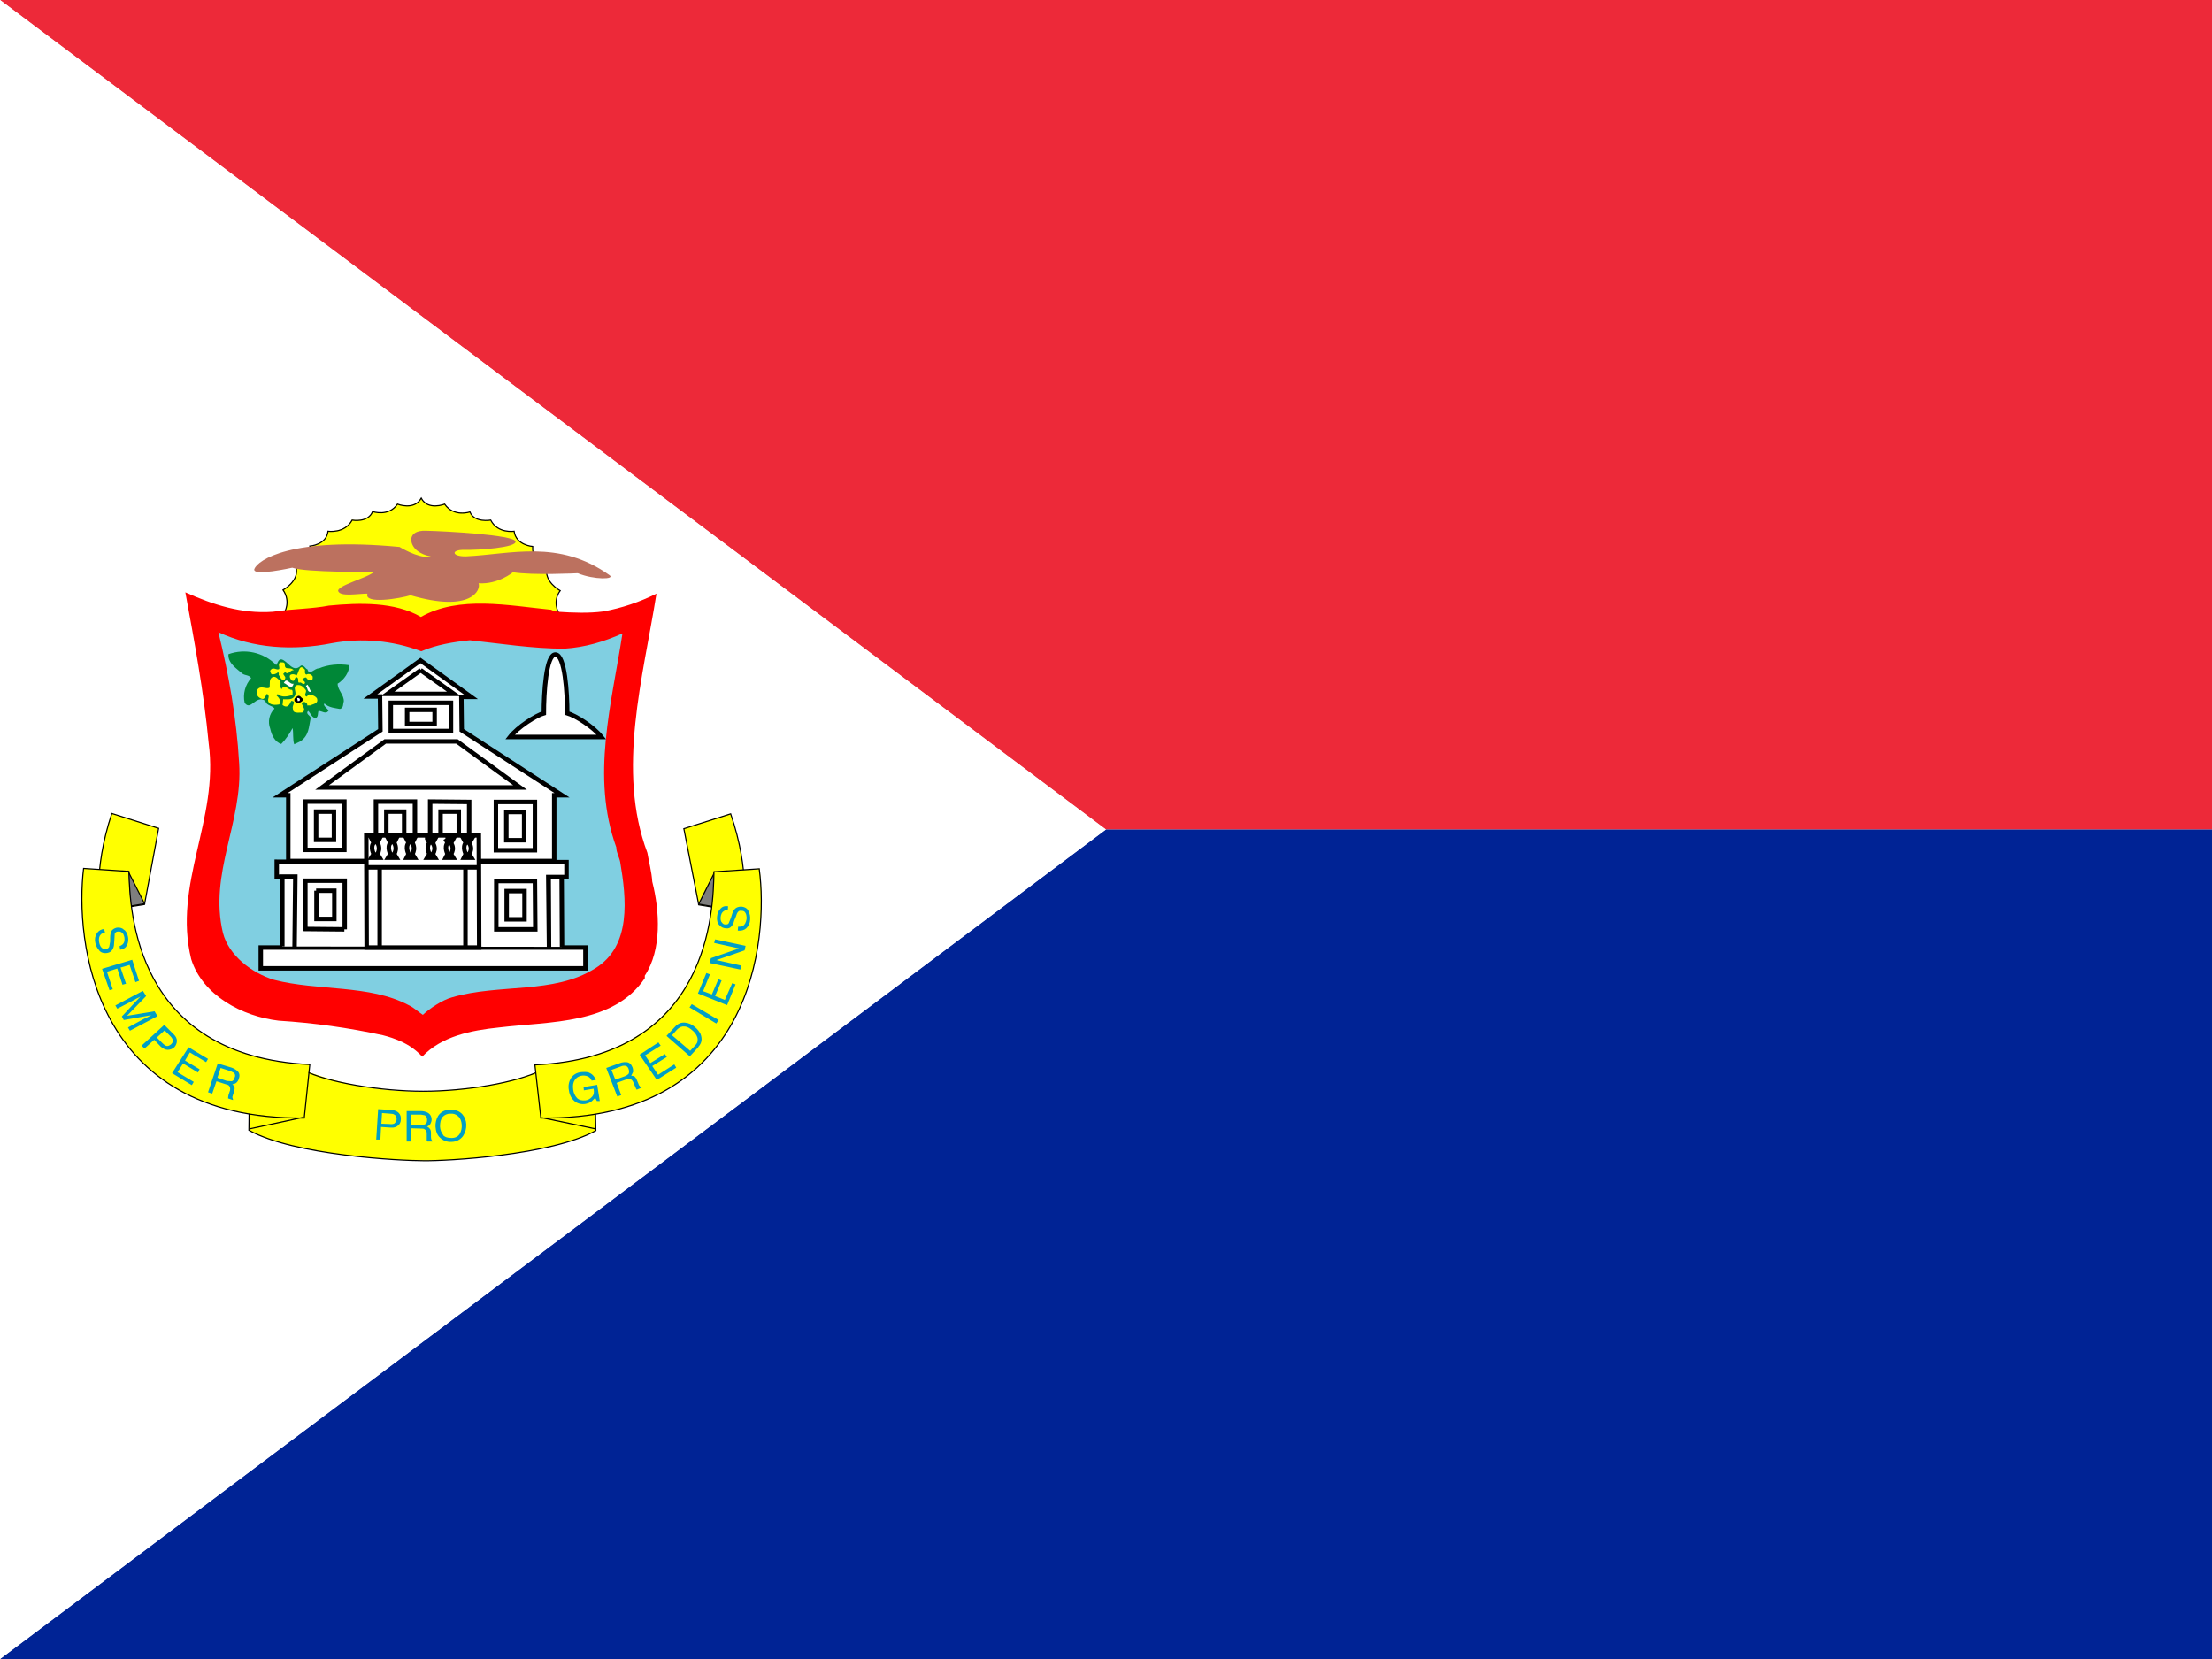
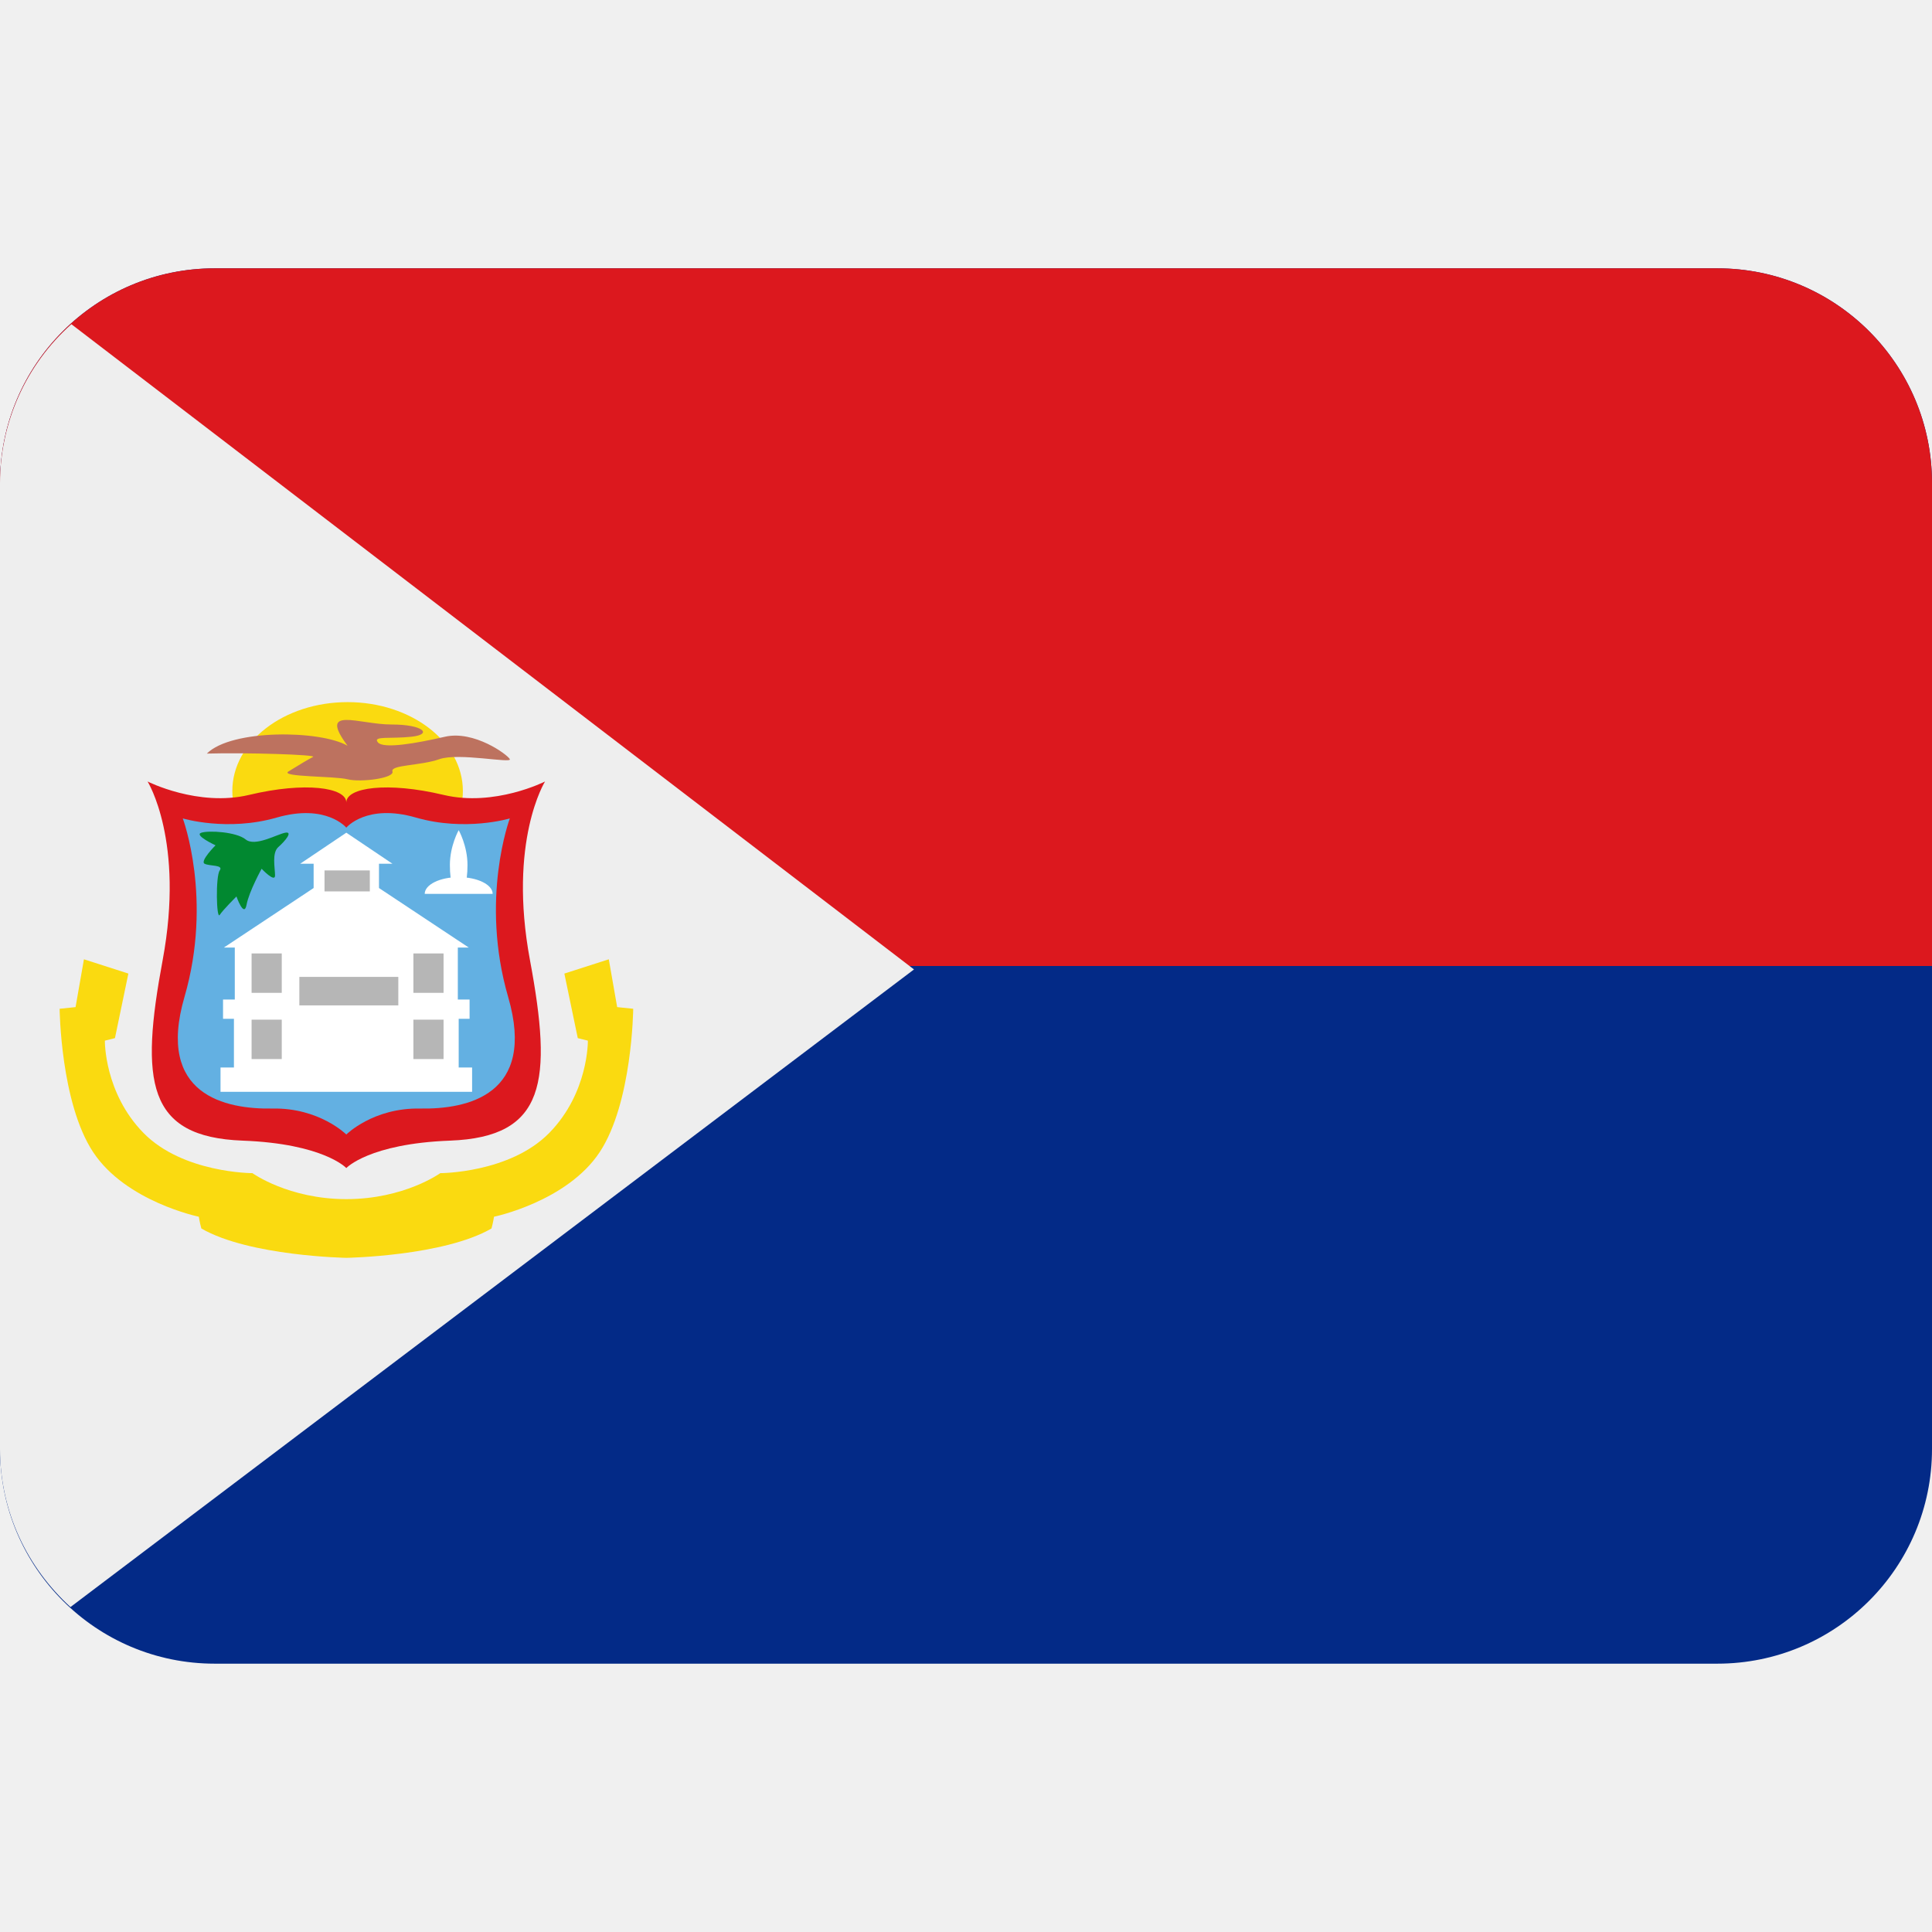
- <svg xmlns="http://www.w3.org/2000/svg" viewBox="0 0 640 480">
-   <clipPath id="a">
-     <path d="m0 0h682.7v512h-682.7z" />
-   </clipPath>
-   <g clip-path="url(#a)" transform="scale(.9375)">
-     <path d="m0 0h768v256h-426.7z" fill="#ed2939" fill-rule="evenodd" />
-     <path d="m0 512h768v-256h-426.7z" fill="#002395" fill-rule="evenodd" />
-     <path d="m0 0 341.3 256-341.3 256z" fill="#fff" fill-rule="evenodd" />
-     <path d="m172.3 193.2.1-4s-2.1-3.4.4-7c0 0-5.3-2.8-4-7.2 0 0-4.8-1.2-4.5-6.4 0 0-5-.3-5.6-4.7 0 0-5.1.8-7.4-3.4 0 0-5 1-6.4-2.5 0 0-4.9 1.6-7.7-2.5 0 0-5.2 2.1-7.3-1.8-2.1 3.9-7.3 1.8-7.3 1.8-2.8 4.1-7.7 2.4-7.7 2.4-1.4 3.5-6.3 2.5-6.3 2.5-2.3 4.3-7.4 3.4-7.4 3.4-.5 4.4-5.6 4.8-5.6 4.8a6 6 0 0 1 -4.4 6.4c1.3 4.3-4 7.1-4 7.1 2.6 3.7.5 7 .5 7l-.1 3.7z" fill="#ff0" />
-     <path d="m377.2 843.1v-3.5s-1.8-3 .4-6c0 0-4.6-2.5-3.5-6.3 0 0-4.2-1-3.9-5.6 0 0-4.5-.3-5-4.1 0 0-4.4.7-6.3-3 0 0-4.4.8-5.6-2.2 0 0-4.3 1.5-6.8-2.1 0 0-4.5 1.8-6.3-1.6-1.9 3.4-6.4 1.6-6.4 1.6-2.4 3.5-6.7 2-6.7 2-1.2 3.1-5.5 2.3-5.5 2.3-2 3.7-6.5 3-6.5 3-.4 3.7-4.9 4-4.9 4a5.1 5.1 0 0 1 -3.7 5.6c1 3.8-3.5 6.2-3.5 6.2 2.2 3.2.3 6.2.3 6.2v3.2z" fill="none" stroke="#000" stroke-width=".3" transform="matrix(1.1464 0 0 1.1461 -260 -773.1)" />
-     <path d="m170.3 188.2c-13.3-1.3-28.6-4.5-40.4 2.2-8-4.7-19-4.4-28.4-3.5-5.1 1-11.1 1-16.5 1.8l-.8.1c-9.7.7-18.5-2.2-27-6 2.8 15.2 5.7 30.7 7.2 46.6 3.2 23.6-11.1 43.3-5.4 66.6 3.5 11.2 15.8 17.7 27 19a214.7 214.7 0 0 1 32.2 4.5 32 32 0 0 1 5.5 1.9 19.7 19.7 0 0 1 6.6 4.7c6-6.3 15-8.1 23.7-9 15.8-1.9 35.3-.9 45-15.2v-.8c5.3-8 4.6-20 2.3-29-.2-3.1-1-5.9-1.5-8.9-9.6-25.5-1.3-54.2 2.8-80a61 61 0 0 1 -16.4 5.5c-4.5.6-9.5.4-14 .1l-2-.5" fill="#f00" />
-     <path d="m190.2 261.5c0 1.6.9 3 1.2 4.5 1.9 11.2 3.6 26-7.8 32.9-12.8 8-29.4 4.6-44.1 8.9-3 .8-7 3.5-9 5.4-1.4-.9-2.7-2.2-4.4-3-12.1-6.4-27.9-4.3-41.5-7.8-6.9-2.1-14-7.5-15.8-14.5-4.4-18.4 6.2-34.1 5-52.4-.8-14-3.2-27.3-6.4-40.4 10.7 5 23 5.8 35 3.4a51.6 51.6 0 0 1 27.6 2.5c4.6-2 10-2.9 15-3.4 9.3 1 19.4 2.6 29.1 2.6 6.5-.4 12.4-2.2 18-4.7-3.3 21.6-9.8 44.2-1.9 66" fill="#80cfe1" />
-     <path d="m171 265.8v-20.4h2.4l-31-20-.1-10.5h3l-15.6-11-15.4 11h3v10.5l-30.9 20h2.5v20.3h82.1" fill="#fff" />
-     <path d="m376 906.5v-17.8h2.1l-27-17.5-.1-9h2.6l-13.6-9.8-13.5 9.7h2.6l.1 9.1-27 17.5h2.2v17.7h71.6z" fill="none" stroke="#000" stroke-width="1.2" transform="matrix(1.1464 0 0 1.1461 -260 -773.1)" />
-     <path d="m180.6 292.5v6.3h-100.1v-6.4h100" fill="#fff" />
-     <path d="m384.4 929.8v5.5h-87.4v-5.6h87.4z" fill="none" stroke="#000" stroke-width="1.2" transform="matrix(1.1464 0 0 1.1461 -260 -773.1)" />
-     <path d="m87.1 292.1v-21.5h4l-.2 21.7.2-21.6-5.8-.1v-4.7l89.4.2v4.5h-5.4v21.8l-.1-21.8h4l.2 21.6" fill="#fff" />
-     <g fill="none" stroke="#000" stroke-width="1.2">
-       <path d="m302.8 929.4v-18.8h3.5l-.2 19 .2-18.8-5-.2v-4l78 .1v4h-4.8l.1 19-.2-19h3.6l.1 18.8" transform="matrix(1.1464 0 0 1.1461 -260 -773.1)" />
-       <path d="m319.6 924.8v-13.1h-10.6v13l10.5.1" transform="matrix(1.1464 0 0 1.1461 -260 -773.1)" />
-       <path d="m312 914.4v7.6h4.8v-7.6h-4.9m59 10.4-.1-13h-10.4v13z" transform="matrix(1.1464 0 0 1.1461 -260 -773.1)" />
-       <path d="m363.2 914.5v7.6h4.8v-7.6zm7.6-11v-13h-10.5v13z" transform="matrix(1.1464 0 0 1.1461 -260 -773.1)" />
-       <path d="m363.1 893.2v7.6h4.8v-7.6zm-43.6 10.3v-13.1h-10.5v13h10.5z" transform="matrix(1.1464 0 0 1.1461 -260 -773.1)" />
-       <path d="m311.9 893.1v7.6h4.8v-7.6zm26.6 10.4v-13.1h-10.5v13h10.5" transform="matrix(1.1464 0 0 1.1461 -260 -773.1)" />
-       <path d="m330.8 893.1v7.6h4.8v-7.6zm22.3 10.4v-13l-10.5-.1v13z" transform="matrix(1.1464 0 0 1.1461 -260 -773.1)" />
-       <path d="m345.4 893.1v7.6h4.9v-7.6z" transform="matrix(1.1464 0 0 1.1461 -260 -773.1)" />
-     </g>
-     <path d="m147.7 257.8.2 34.6h-34.9l-.1-34.6h34.7" fill="#fff" />
-     <path d="m355.7 899.5.1 30.2h-30.3l-.1-30.2zm-30.5 8.6h30.6m-26.8 21.6v-21.4m23.1 21.4v-21.3m14.7-21.8-17-12.4h-19.3l-17 12.4zm-34.8-22.8v7.6h16.2v-7.6z" fill="none" stroke="#000" stroke-width="1.2" transform="matrix(1.1464 0 0 1.1461 -260 -773.1)" />
-     <path d="m336.4 865.7v3.8h7.4v-3.8zm3.6-10.7 9 6.4h-17.9l9-6.4" fill="none" stroke="#000" stroke-width="1.2" transform="matrix(1.1464 0 0 1.1461 -260 -773.1)" />
-     <path d="m171.4 202c2.9 0 3.6 12 3.6 18 2.6.8 8.1 4.3 10.6 7.4h-28.2c2.4-3.1 7.9-6.6 10.4-7.3 0-6 .6-18.2 3.6-18" fill="#fff" />
-     <path d="m376.3 850.8c2.6 0 3.2 10.5 3.2 15.8 2.2.6 7.1 3.7 9.2 6.4h-24.6c2.1-2.7 7-5.8 9.1-6.4 0-5.3.6-15.8 3.1-15.8m-49.5 49.5h2.2l-.6 1.2s1 1.4 0 3l.6 1h-2.2l.6-1s-1-1.8 0-3zm4.5 0h2.2l-.6 1.2s1 1.4 0 3l.6 1h-2.2l.6-1s-1-1.8 0-3zm5 0h2.1l-.6 1.2s1 1.4 0 3l.6 1h-2.1l.5-1s-1-1.8 0-3l-.6-1.2zm5.5 0h2.2l-.7 1.3s1.1 1.3 0 2.9l.6 1h-2.1l.6-1s-1-1.8 0-3l-.6-1.1zm4.9 0h2.2l-.7 1.3s1.1 1.3 0 2.9l.6 1h-2l.5-1s-1-1.8 0-3l-.6-1.1m4.9 0h2.2l-.7 1.2s1.1 1.3 0 2.9l.6 1h-2l.5-1s-1-1.8 0-3z" fill="none" stroke="#000" stroke-width="1.2" transform="matrix(1.1464 0 0 1.1461 -260 -773.1)" />
-     <path d="m130.5 336.8c13 0 29-2.7 36.5-6.5l16.5-1.5.4 20.1c-14 7.7-46.2 9.4-53.3 9.3-7.1 0-39.7-1.6-53.8-9.3l.2-20.2 16.5 1.5a98 98 0 0 0 37 6.6" fill="#ff0" />
-     <path d="m340.7 968.4c11.4 0 25.3-2.3 31.9-5.7l14.3-1.2.3 17.5c-12.1 6.7-40.3 8.2-46.4 8.1-6.2 0-34.7-1.4-47-8.2l.2-17.5 14.4 1.3c6.6 3.4 21 5.7 32.3 5.7" fill="none" stroke="#000" stroke-width=".3" transform="matrix(1.1464 0 0 1.1461 -260 -773.1)" />
-     <path d="m34.4 251 14.5 4.6-4.4 23.5-13.7 2.2s-2.3-12.4 3.6-30.3" fill="#ff0" />
-     <path d="m256.9 893.6 12.6 4-3.8 20.5-12 1.9s-2-10.8 3.2-26.4z" fill="none" stroke="#000" stroke-width=".3" transform="matrix(1.1464 0 0 1.1461 -260 -773.1)" />
-     <path d="m44.5 278.9-13.7 2.4 8.7-12.4z" fill="#7e7e7e" />
-     <path d="m265.7 917.9-12 2 7.6-10.7z" fill="none" stroke="#000" stroke-width=".3" transform="matrix(1.1464 0 0 1.1461 -260 -773.1)" />
-     <path d="m25.7 268 14 1c.3 11.8 1.8 57 55.8 59.5l-1.7 16.5c-65.7.6-70.7-55.5-68-77" fill="#ff0" />
-     <path d="m249.3 908.4 12.2.8c.3 10.4 1.5 49.8 48.7 52l-1.5 14.4c-57.4.6-61.7-48.4-59.4-67.2zm44.8 70.1 14.4-3.1" fill="none" stroke="#000" stroke-width=".3" transform="matrix(1.1464 0 0 1.1461 -260 -773.1)" />
-     <path d="m225.4 251.2-14.4 4.6 4.6 23.4 13.8 2.2s2.2-12.3-4-30.2" fill="#ff0" />
-     <path d="m423.5 893.7-12.6 4 4 20.5 12 2s2-10.8-3.4-26.5z" fill="none" stroke="#000" stroke-width=".3" transform="matrix(1.1464 0 0 1.1461 -260 -773.1)" />
-     <path d="m215.6 279 13.7 2.5-8.8-12.4-5 9.9" fill="#7e7e7e" />
-     <path d="m414.9 918 12 2.1-7.7-10.7z" fill="none" stroke="#000" stroke-width=".3" transform="matrix(1.1464 0 0 1.1461 -260 -773.1)" />
-     <path d="m234.3 268.1-14 1c-.2 11.8-1.3 57-55.3 59.5l2 16.4c65.7.8 70.2-55.4 67.4-76.9" fill="#ff0" />
-     <path d="m431.2 908.5-12.2.8c-.2 10.4-1 49.9-48.2 52l1.6 14.3c57.4.7 61.3-48.3 58.8-67zm-44.2 70-14.4-3" fill="none" stroke="#000" stroke-width=".3" transform="matrix(1.1464 0 0 1.1461 -260 -773.1)" />
-     <path d="m121.8 346.7c-.4.2-1 .3-1.5.2l-2.6-.1.2-3.3 2.6.2c.5 0 1 .1 1.2.3.5.2.7.7.7 1.4 0 .6-.3 1-.7 1.3m-4.3 5 .2-3.9 3 .2c1 .1 1.8-.2 2.3-.7.5-.4.8-1 .8-1.8a2.5 2.5 0 0 0 -.6-2 3.2 3.2 0 0 0 -2-.9l-4.4-.3-.6 9.4zm9.4-7.7h3.2l1.1.2c.5.3.7.7.7 1.4 0 .6-.1 1-.5 1.3a2.6 2.6 0 0 1 -1.4.3h-3.1zm-0 8.2v-4l3 .1c.5 0 1 0 1.2.2.4.2.7.6.7 1.2v2.3l.2.3h1.6v-.2a.8.8 0 0 1 -.4-.5 3.4 3.4 0 0 1 -.1-.8v-1.3c0-.6-.2-1-.4-1.2a1.7 1.7 0 0 0 -.8-.6c.4-.2.8-.5 1-.8.2-.4.4-.8.4-1.4 0-1-.5-1.8-1.4-2.2a4.7 4.7 0 0 0 -1.8-.4h-4.5v9.4h1.3m10-2a4.5 4.5 0 0 1 -1-2.6c0-1.3.2-2.3.8-3a3.1 3.1 0 0 1 2.4-1 3 3 0 0 1 2.4.8c.7.6 1 1.5 1.1 2.6a5 5 0 0 1 -.6 2.8c-.5.8-1.3 1.3-2.5 1.3s-2-.2-2.7-.9m-1.5-5.9a6 6 0 0 0 -.8 3.3c.1 1.4.5 2.6 1.4 3.4a4.6 4.6 0 0 0 3.6 1.3 4.4 4.4 0 0 0 3.5-1.8 6 6 0 0 0 1-3.6 5 5 0 0 0 -1.2-3.1c-.9-1-2.2-1.5-3.9-1.4-1.6 0-2.8.7-3.6 1.9m44-13.5c1-.1 1.8-.1 2.5.1 1 .4 1.7 1.1 2.2 2.3l-1.3.2a2.4 2.4 0 0 0 -1.2-1.3 3.5 3.5 0 0 0 -2-.2 3 3 0 0 0 -2 1.3c-.5.7-.7 1.7-.5 3a4.5 4.5 0 0 0 1.2 2.6c.6.6 1.5.8 2.6.7a3.2 3.2 0 0 0 2-1.1c.6-.6.7-1.4.5-2.5l-3 .5-.1-1 4.2-.7.8 5h-.9l-.5-1-1 1c-.5.5-1.2.7-2 .9a4.3 4.3 0 0 1 -3.2-.7 5 5 0 0 1 -1.9-3.4 5.1 5.1 0 0 1 .7-4 4.1 4.1 0 0 1 3-1.7m9.4-.7 3-1.1c.4-.2.8-.2 1.1-.2.6 0 1 .4 1.2 1s.2 1.1 0 1.5c-.3.3-.7.6-1.3.8l-2.8 1zm3 7.7-1.4-3.7 2.8-1a3 3 0 0 1 1.1-.3c.5.1.9.4 1.2 1l.6 1.4.3.7.2.3 1.5-.6v-.2c-.3 0-.5-.1-.6-.4-.2-.1-.3-.4-.4-.7l-.5-1.2c-.2-.5-.5-.8-.7-1a2.4 2.4 0 0 0 -1-.2l.6-1.2c0-.4 0-.9-.2-1.4-.4-1-1-1.6-2-1.6a4.5 4.5 0 0 0 -1.9.3l-4.2 1.5 3.4 8.8 1.2-.4m11-4.7-5.3-7.8 5.8-3.8.7 1-4.8 3 1.6 2.4 4.5-2.8.6.9-4.5 2.8 1.8 2.7 5-3.2.6 1zm4.7-13.8 1.5-1.7c.8-.8 1.5-1.1 2.3-1 .9 0 1.7.5 2.6 1.3a4.7 4.7 0 0 1 1.4 2c.2.6.1 1.1 0 1.6a4 4 0 0 1 -.7 1l-1.5 1.6zm8.1 3.6c1.1-1.2 1.3-2.4.7-4a6.7 6.7 0 0 0 -1.7-2.1 5.2 5.2 0 0 0 -3.1-1.4c-1.2-.1-2.2.3-3.1 1.3l-2.6 2.8 7.2 6.3 2.6-2.8m5.6-7.3-8.3-5 .7-1 8.3 4.9-.7 1m3.3-5.6-9-3.6 2.6-6.3 1.1.4-2.1 5.2 2.7 1 2-4.7 1 .4-2 4.8 3 1.2 2.3-5.2 1 .4zm4-11-9.4-2 .4-1.5 8.7-3-7.7-1.7.3-1.1 9.4 2-.3 1.4-8.7 3 7.7 1.7-.3 1.2m-.8-12 .1-1.2c.6 0 1 0 1.4-.2.7-.4 1-1.1 1.2-2.1a3.7 3.7 0 0 0 -.1-1.4c-.2-.7-.6-1.2-1.3-1.2-.6-.1-1 0-1.2.3-.3.3-.5.8-.7 1.5l-.5 1.2c-.2.8-.5 1.4-.8 1.7-.4.6-1 .8-1.8.7a2.8 2.8 0 0 1 -2-1c-.6-.6-.8-1.5-.7-2.6.1-1 .4-1.8 1-2.4.5-.6 1.3-1 2.4-.8l-.1 1.2c-.5 0-1 0-1.2.3-.6.3-.9 1-1 1.9 0 .7 0 1.2.4 1.6.3.4.6.6 1 .6.5 0 .9 0 1.1-.4l.7-1.7.4-1.3c.2-.6.5-1 .8-1.4.5-.5 1.2-.7 2-.7 1.1.1 1.9.6 2.2 1.4.4.8.6 1.6.5 2.7a3.9 3.9 0 0 1 -1.2 2.6c-.7.6-1.5.8-2.6.7m-195.6-.6.3 1.2c-.6.1-1 .3-1.3.6-.5.5-.7 1.3-.5 2.4a4 4 0 0 0 .4 1.2c.4.7 1 1 1.7.9.5-.1.8-.3 1-.7l.3-1.6v-1.3c0-.8.2-1.5.3-1.8.3-.6.9-1 1.7-1.2.8-.1 1.6 0 2.2.6.7.4 1.1 1.2 1.3 2.2a4 4 0 0 1 -.3 2.6c-.4.8-1 1.2-2.1 1.4l-.2-1.1a3 3 0 0 0 1-.6c.5-.5.6-1.2.5-2.1-.2-.8-.4-1.3-.8-1.5a1.5 1.5 0 0 0 -1.2-.3 1 1 0 0 0 -1 .7l-.1 1.8-.1 1.3a3.5 3.5 0 0 1 -.4 1.6 2.2 2.2 0 0 1 -1.7 1.2c-1 .2-2-.1-2.5-.8a5 5 0 0 1 -1.2-2.4 3.8 3.8 0 0 1 .5-2.9 3 3 0 0 1 2.2-1.3m-.6 12.3 9.3-2.8 2.1 6.5-1.1.4-1.8-5.3-2.8.8 1.7 5-1.1.3-1.6-5-3.2 1 1.8 5.4-1 .3zm4.1 11.3 8.5-4.5 1 1.6-5.9 6.1 8.5-1.4.9 1.5-8.5 4.5-.6-1 5-2.7.9-.4 1.3-.7-8.5 1.5-.6-1.1 5.8-6.2-.3.2-1 .5a7 7 0 0 1 -.9.5l-5 2.6zm15.8 12.5c-.4-.1-.8-.4-1.2-.8l-1.8-1.8 2.4-2.2 1.8 1.8a3 3 0 0 1 .7 1c.2.5 0 1-.5 1.5-.5.4-1 .6-1.4.5m-6.8.8 3-2.7 2 2.1c.8.7 1.5 1 2.2 1a3 3 0 0 0 2-.8 3 3 0 0 0 .8-2c0-.6-.3-1.3-.9-1.9l-3-3-7 6.4 1 1m8.4 7.5 5.1-8 6 3.6-.6 1-5-3-1.5 2.5 4.5 2.7-.5 1-4.6-2.8-1.7 2.7 5 3-.6 1zm15-1.6 3.1 1 1 .5c.4.4.5.9.2 1.5-.2.6-.4 1-.9 1.1l-1.5-.1-2.9-1zm-2.6 7.9 1.3-3.8 2.8.9c.5.1 1 .3 1.1.5.3.3.4.8.3 1.4l-.5 1.5-.1.7v.3l1.5.5v-.2l-.2-.7.2-.7.4-1.2c.1-.6.2-1 0-1.2 0-.3-.3-.6-.6-.9.5 0 1-.2 1.3-.5s.6-.7.7-1.2c.4-1 .2-1.9-.6-2.5a5.2 5.2 0 0 0 -1.6-.9l-4.3-1.3-3 8.9z" fill="#009fc5" />
-     <path d="m78.5 175.6c1-2.7 11.3-10 44.8-6.8 0 0 5.7 3.5 9 3 2-.2-1 .2-3.6-1.9-2.5-2-3-6.3 2.7-6.1 5.8.1 27.3 1.3 27.7 3.3.4 1.9-11.4 2.7-15.7 2.6-4.4-.1-4 2.1.4 2 13.7-.6 28.6-5.4 44.3 5.8 1.9 1.3-4.7 1.5-9.8-.6 0 0-14 .7-20-.3 0 0-4.5 3.8-10.6 3.4.8 2-2.2 9.2-21 3.7-3.2 1-14.5 2.9-13.3-.5-3 0-8.2 1-9-.7s9.2-4.2 11-6c0 0-21.2.2-25.2-1.3 0 0-12.5 2.8-11.7.4" fill="#bc715f" />
-     <path d="m85.3 205.2c.4-.6.6-1.8 1.6-1.7 2 .5 3.5 4.4 6 1.9 1-.2 1.3 1 2 1.2.5 2.1 2.3-.5 3.5-.3 2.8-1.2 6.1-1.5 9.4-1 0 2.2-1.6 4.5-3.6 5.7 0 2 2 3.4 1.9 5.5-.3.8 0 2-1.2 2.3-1.6-.3-3-.4-4.3-1.3-.2-.1-.3-.4-.6-.3-.2.7 1 1.4 1.4 2.1-.8 1.3-2 .1-3.1.1-.3.8 0 1.7-.8 2.2-1.3 0-1.6-1.5-2.4-2.2-.9.9.6 1.4.8 2.1-.6 2.8-.5 5.5-3.2 7.3l-1.9.9c-.5-1.4-.2-3.5-.5-5-1 1.8-2 3.4-3.5 4.9-2-.6-3-2.8-3.4-4.7a5.8 5.8 0 0 1 1.3-6.2c-.5-1-2.5-.8-2.8-2.4-3-2-4.5 3.3-6.4.6a8.6 8.6 0 0 1 2-7.6c-.5-1-1.9-.8-2.7-1.4-1.8-1.6-4.5-3.2-4.3-6a14 14 0 0 1 14.7 3.3" fill="#008737" />
-     <path d="m87.9 204.9c-.1 2.3 1.5.6 2.8 2-1-.4-1.7 1.7-2.7.5l-.6.6c.4.8 1 .9.4 1.8-1 .4-1.3-1-1.8-1.5 0-.2.2-.6-.2-.8-.6.5-1.2.7-2 .6-.2-.4-.7-1-.2-1.4.8-1 2 .4 2.6-.3.1-.7-.5-1.5.3-2 .5.1 1.2-.2 1.4.5m6.2 1.9c.1.4-.2 1 .4 1.4.8-.4 1.6-.1 2 .6 0 .4.1 1-.4 1.2l-1.2-.3c.1-.2-.3-.3-.4-.6-.5-.1-.9.3-1.2.6.3.4 1 .7.8 1.2-.7.7-1-.6-1.8-.2-.6-.2.1-1.3-.7-1.7-1 0-.3 1.6-1.6 1-.4-.5-.8-1.2-.4-1.7a1.6 1.6 0 0 1 1.9.2c.8-.9.8-4.1 2.7-1.7m-7.8 3.3c.5.8-.2 1.8.5 2.6 1-2 2 .4 3.2.2.4.5.1 1.1.2 1.6-1.5.4-3.3.9-4.6-.3l-.4.4c.8.7 1.5 1.6.9 2.8-1.1.2-2.9.3-3.4-.9-.3-1 .7-1.6-.4-2.4-.7 1-.7 2.2-2.2 1.3a1.9 1.9 0 0 1 -.8-2.5c1-1.6 2.8 0 3.8-.7.2-1.4-.3-2.6 1-3.3 1-.2 1.5.6 2.2 1.2" fill="#ff0" />
-     <path d="m90.6 211c-.5 2.3-2.2-.1-3-.2 1-2 1.7.6 3 .2m5.4 2.5c-1.2.3-1-1.2-1.6-1.8l.5-.4c.4.5.7 1.5 1.1 2.2" fill="#fff" />
-     <path d="m94.4 213c.3.8-.8 1.5.2 2l.8-.7c.9.2 1.8.4 2.4 1.2.6 1.7-1.1 1.7-2 2.2h-1c.2-.6-.5-.8-.6-1a1 1 0 0 0 -1.1.3c.2 1 1.5 2 .2 2.9-1.2 0-3 .4-2.9-1.2-.4-1 1.2-2.3-.5-2.4-.6 1.3-1.2 2.4-2.7 1.3l.2-1.8c1.4 0 3.1.3 3.7-1.3.4-1.1-.7-2.2.3-3 1.5-.4 2.3.6 3 1.5" fill="#ff0" />
-     <path d="m93.4 215.6c.3.9-.6 1-1.1 1.4-.6 0-1-.2-1.4-.6-.3-1 .5-1.2 1-1.6.7-.3 1 .5 1.5.8" />
-     <path d="m92.5 216.2c-.1.2-.4.1-.6.2l-.2-1c.5 0 1 .1.8.8" fill="#fff" />
-   </g>
+ <svg xmlns="http://www.w3.org/2000/svg" height="800" preserveAspectRatio="xMidYMid meet" viewBox="0 0 36 36" width="800">
+   <path d="m36 27a4 4 0 0 1 -4 4h-28a4 4 0 0 1 -4-4v-18a4 4 0 0 1 4-4h28a4 4 0 0 1 4 4z" fill="#032a87" />
+   <path d="m32 5h-28a4 4 0 0 0 -4 4v9h36v-9a4 4 0 0 0 -4-4z" fill="#dc181e" />
+   <path d="m1.313 29.945 15.718-11.881-15.701-12.023a3.975 3.975 0 0 0 -1.33 2.959v18c0 1.171.512 2.214 1.313 2.945z" fill="#eee" />
+   <path d="m8.625 14.739c0 .915-.962 1.657-2.148 1.657-1.187 0-2.148-.742-2.148-1.657s.962-1.656 2.148-1.656 2.148.742 2.148 1.656z" fill="#fada10" />
+   <path d="m3.854 14.042c.46-.46 2.119-.438 2.622-.146-.56-.754.212-.396.816-.396.604-.001.771.186.375.228-.396.043-.729-.02-.625.105s.709.019 1.25-.105c.542-.124 1.166.334 1.208.418s-.958-.125-1.312 0-.917.104-.875.229-.589.208-.836.146-1.269-.042-1.102-.146.375-.229.458-.271c.084-.042-1.25-.083-1.979-.062z" fill="#bd725f" />
+   <path d="m10.156 14.562s-.939.477-1.891.25c-1.047-.25-1.812-.139-1.812.141 0-.28-.766-.391-1.812-.141-.951.227-1.891-.25-1.891-.25s.694 1.109.281 3.328c-.422 2.266-.297 3.297 1.49 3.364 1.511.057 1.932.511 1.932.511s.421-.454 1.932-.511c1.787-.067 1.912-1.099 1.49-3.364-.413-2.218.281-3.328.281-3.328z" fill="#dc181e" />
+   <path d="m9.469 18.578c-.531-1.828.031-3.328.031-3.328s-.828.25-1.75-.016-1.297.188-1.297.188-.375-.453-1.297-.188c-.922.266-1.75.016-1.75.016s.562 1.5.031 3.328.766 2.094 1.641 2.078 1.375.484 1.375.484.5-.5 1.375-.484 2.172-.25 1.641-2.078z" fill="#63b0e2" />
+   <path d="m8.547 19.891v-.907h.203v-.359h-.219v-.969h.203l-1.672-1.109v-.453h.25l-.859-.578-.859.578h.25v.453l-1.672 1.109h.203v.969h-.219v.359h.203v.907h-.25v.453h4.688v-.453zm.164-3.774c0 .358-.073.492-.164.492s-.164-.134-.164-.492.164-.648.164-.648.164.29.164.648z" fill="#fff" />
+   <path d="m9.18 16.656h-1.266c0-.172.283-.312.633-.312.349 0 .633.14.633.312z" fill="#fff" />
+   <path d="m4.875 16.188s-.234.422-.281.672-.188-.156-.188-.156-.25.25-.312.344-.078-.719 0-.828-.188-.078-.281-.125c-.094-.047.203-.344.203-.344s-.406-.188-.266-.234c.141-.047.656-.016.828.125s.578-.094.734-.125 0 .156-.125.266c-.125.109-.062.391-.062.531s-.25-.126-.25-.126z" fill="#018830" />
+   <path d="m5.578 18.203h1.844v.531h-1.844zm-.89-.437h.562v.734h-.562zm0 1.234h.562v.734h-.562zm3.015-1.234h.562v.734h-.562zm0 1.234h.562v.734h-.562zm-1.656-2.781h.844v.391h-.844z" fill="#b6b6b6" />
+   <path d="m11.5 18.766-.156-.891-.828.266.25 1.203.188.047s.016.969-.719 1.719-2.031.75-2.031.75-.672.484-1.75.484-1.75-.484-1.75-.484-1.297 0-2.031-.75-.719-1.719-.719-1.719l.188-.047.25-1.203-.828-.266-.156.891-.297.031s.016 1.75.625 2.672 1.969 1.203 1.969 1.203.016.109.047.219c.891.516 2.703.547 2.703.547s1.812-.031 2.703-.547c.031-.109.047-.219.047-.219s1.359-.281 1.969-1.203c.609-.922.625-2.672.625-2.672z" fill="#fada10" />
</svg>
